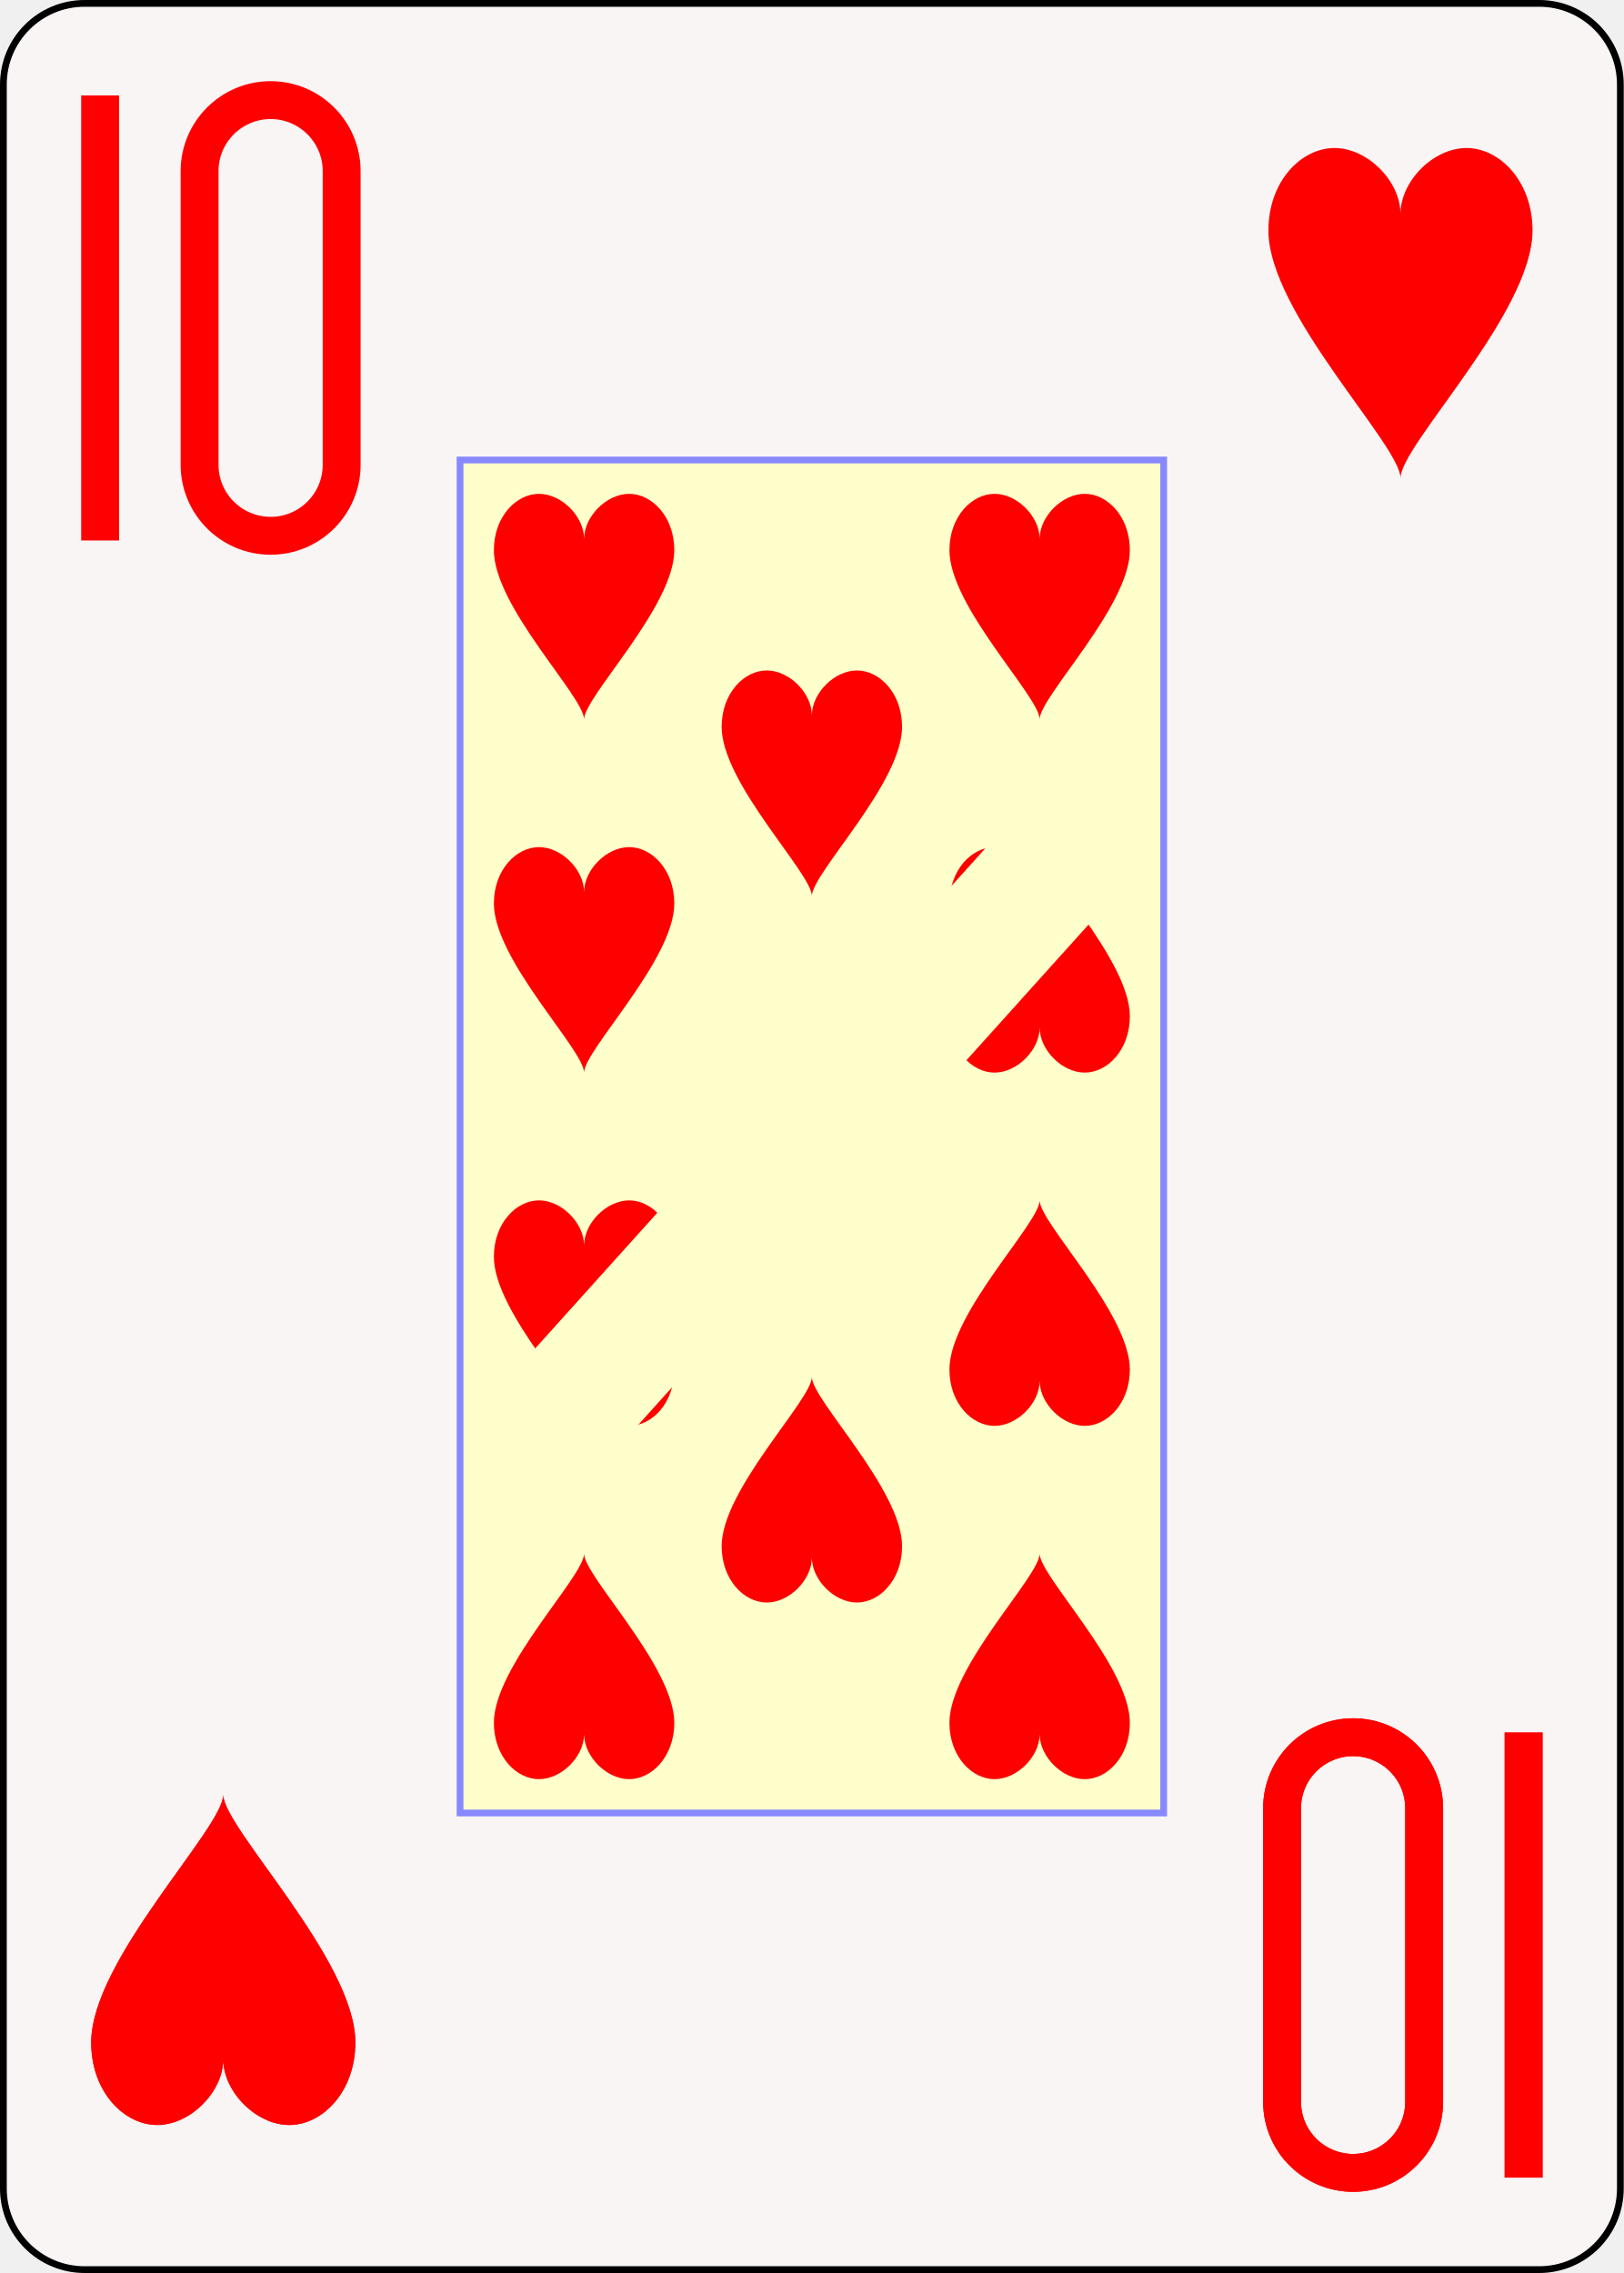
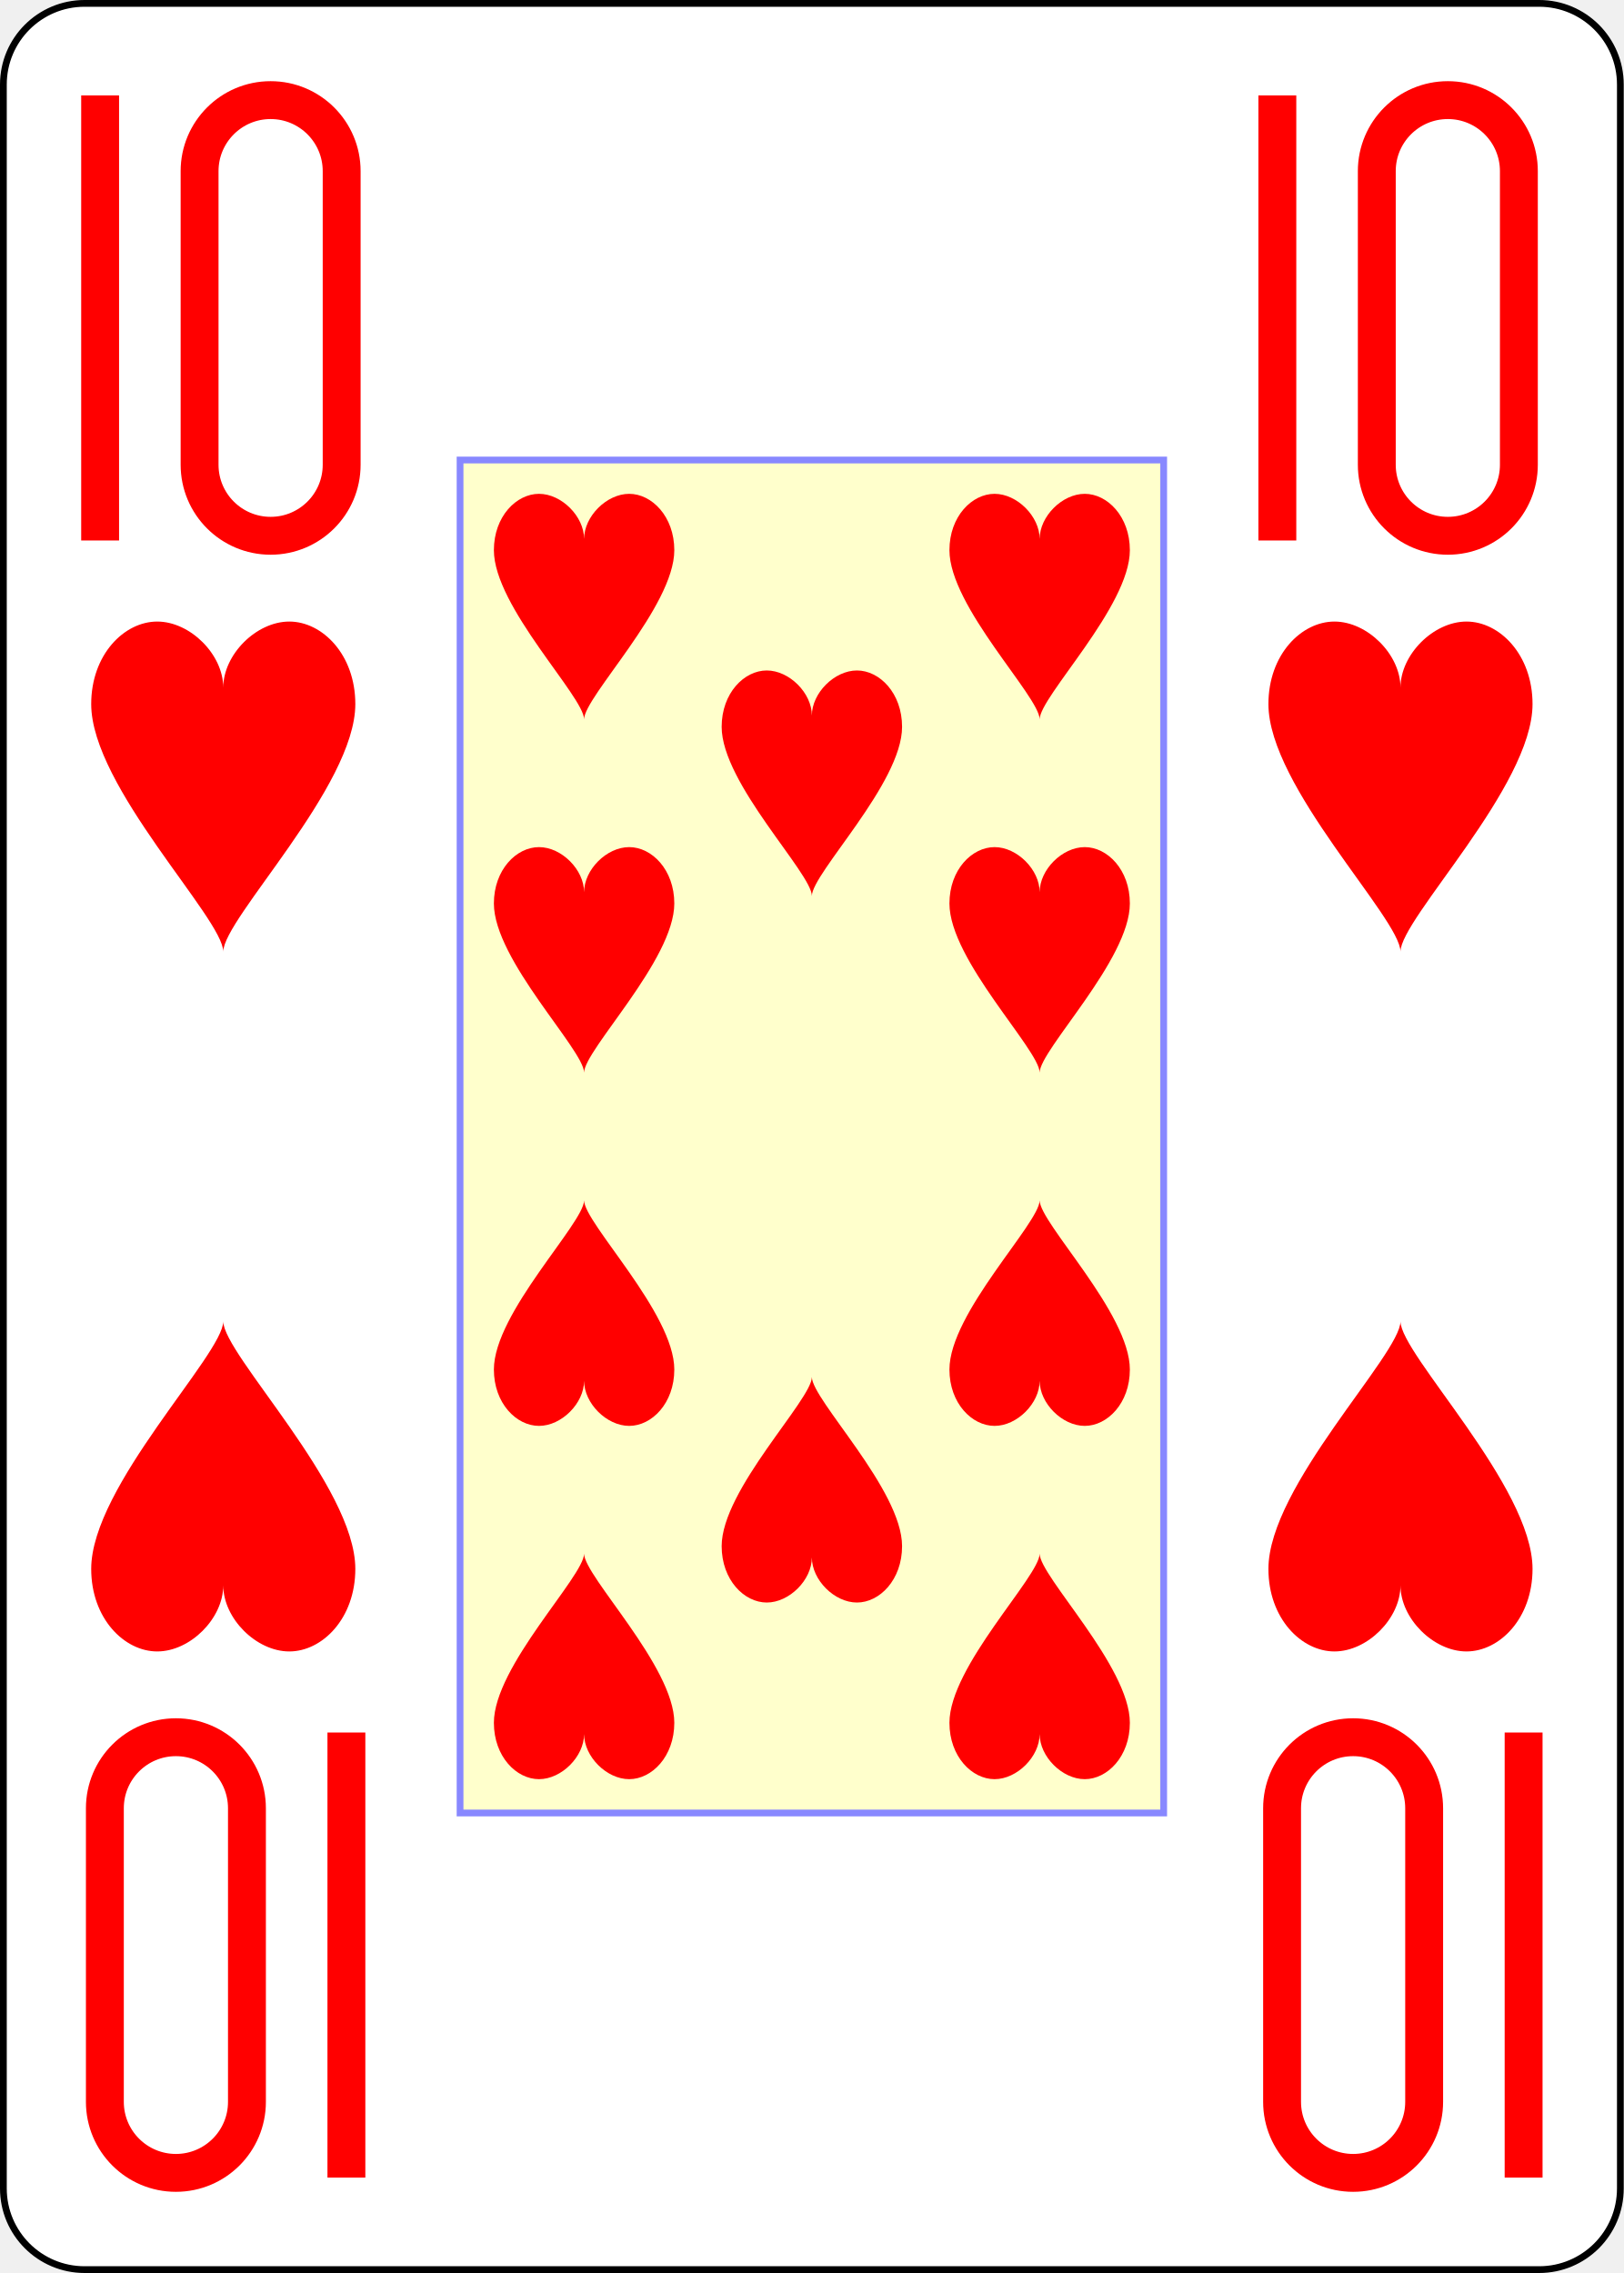
<svg xmlns="http://www.w3.org/2000/svg" xmlns:xlink="http://www.w3.org/1999/xlink" class="card" face="TH" height="3.5in" preserveAspectRatio="none" viewBox="-120 -168 240 336" width="2.5in">
-   <clipPath id="QH" clipPathUnits="objectBoundingBox">
-     <path d="M0 -0.103v1.2h0.58l-0.18 -0.5l0.18 -0.2l-0.18 -0.5z" />
-   </clipPath>
  <defs>
    <symbol id="SHT" viewBox="-600 -600 1200 1200" preserveAspectRatio="xMinYMid">
-       <rect x="-500" y="-500" width="1000" height="1000" opacity="0" />
      <path d="M0 -300C0 -400 100 -500 200 -500C300 -500 400 -400 400 -250C400 0 0 400 0 500C0 400 -400 0 -400 -250C-400 -400 -300 -500 -200 -500C-100 -500 0 -400 -0 -300Z" fill="red" />
    </symbol>
    <symbol id="VHT" viewBox="-500 -500 1000 1000" preserveAspectRatio="xMinYMid">
      <path d="M-260 430L-260 -430M-50 0L-50 -310A150 150 0 0 1 250 -310L250 310A150 150 0 0 1 -50 310Z" stroke="red" stroke-width="80" stroke-linecap="square" stroke-miterlimit="1.5" fill="none" />
    </symbol>
    <rect id="XHT" width="104" height="200" x="-52" y="-100" />
  </defs>
-   <rect width="239" height="335" x="-119.5" y="-167.5" rx="12" ry="12" fill="#f9f5f5" stroke="black" />
+   <rect width="239" height="335" x="-119.5" y="-167.5" rx="12" ry="12" fill="white" stroke="black" />
  <use xlink:href="#XHT" width="104" height="200" stroke="#88f" fill="#FFC" />
  <use xlink:href="#VHT" height="70" width="70" x="-122" y="-156" />
-   <use xlink:href="#SHT" height="58.558" width="58.558" x="57.721" y="-151" />
-   <use xlink:href="#SHT" height="40" width="40" x="-53.667" y="-98.334" clip-path="url(#QH)" />
-   <use xlink:href="#SHT" height="40" width="40" x="13.667" y="-98.334" clip-path="url(#QH)" />
-   <use xlink:href="#SHT" height="40" width="40" x="-53.667" y="-46.111" clip-path="url(#QH)" />
-   <use xlink:href="#SHT" height="40" width="40" x="13.667" y="-46.111" clip-path="url(#QH)" />
-   <use xlink:href="#SHT" height="40" width="40" x="-20" y="-72.222" clip-path="url(#QH)" />
-   <use xlink:href="#SHT" height="40" width="40" x="-53.667" y="58.334" clip-path="url(#QH)" />
-   <use xlink:href="#SHT" height="40" width="40" x="13.667" y="58.334" clip-path="url(#QH)" />
-   <use xlink:href="#SHT" height="40" width="40" x="-53.667" y="6.111" clip-path="url(#QH)" />
-   <use xlink:href="#SHT" height="40" width="40" x="13.667" y="6.111" clip-path="url(#QH)" />
-   <use xlink:href="#SHT" height="40" width="40" x="-20" y="32.222" clip-path="url(#QH)" />
+   <use xlink:href="#VHT" height="70" width="70" x="52" y="-156" />
+   <use xlink:href="#SHT" height="58.558" width="58.558" x="-116.279" y="-81" />
+   <use xlink:href="#SHT" height="58.558" width="58.558" x="57.721" y="-81" />
+   <use xlink:href="#SHT" height="40" width="40" x="-53.667" y="-98.334" />
+   <use xlink:href="#SHT" height="40" width="40" x="13.667" y="-98.334" />
+   <use xlink:href="#SHT" height="40" width="40" x="-53.667" y="-46.111" />
+   <use xlink:href="#SHT" height="40" width="40" x="13.667" y="-46.111" />
+   <use xlink:href="#SHT" height="40" width="40" x="-20" y="-72.222" />
  <g transform="rotate(180)">
    <use xlink:href="#VHT" height="70" width="70" x="-122" y="-156" />
-     <use xlink:href="#SHT" height="58.558" width="58.558" x="57.721" y="-151" />
-     <use xlink:href="#VHT" height="70" width="70" x="-122" y="-156" />
-     <use xlink:href="#SHT" height="58.558" width="58.558" x="57.721" y="-151" />
-     <use xlink:href="#SHT" height="40" width="40" x="-53.667" y="-98.334" clip-path="url(#QH)" />
-     <use xlink:href="#SHT" height="40" width="40" x="13.667" y="-98.334" clip-path="url(#QH)" />
-     <use xlink:href="#SHT" height="40" width="40" x="-53.667" y="-46.111" clip-path="url(#QH)" />
-     <use xlink:href="#SHT" height="40" width="40" x="13.667" y="-46.111" clip-path="url(#QH)" />
-     <use xlink:href="#SHT" height="40" width="40" x="-20" y="-72.222" clip-path="url(#QH)" />
-     <use xlink:href="#SHT" height="40" width="40" x="-53.667" y="58.334" clip-path="url(#QH)" />
-     <use xlink:href="#SHT" height="40" width="40" x="13.667" y="58.334" clip-path="url(#QH)" />
-     <use xlink:href="#SHT" height="40" width="40" x="-53.667" y="6.111" clip-path="url(#QH)" />
-     <use xlink:href="#SHT" height="40" width="40" x="13.667" y="6.111" clip-path="url(#QH)" />
-     <use xlink:href="#SHT" height="40" width="40" x="-20" y="32.222" clip-path="url(#QH)" />
+     <use xlink:href="#VHT" height="70" width="70" x="52" y="-156" />
+     <use xlink:href="#SHT" height="58.558" width="58.558" x="-116.279" y="-81" />
+     <use xlink:href="#SHT" height="58.558" width="58.558" x="57.721" y="-81" />
+     <use xlink:href="#SHT" height="40" width="40" x="-53.667" y="-98.334" />
+     <use xlink:href="#SHT" height="40" width="40" x="13.667" y="-98.334" />
+     <use xlink:href="#SHT" height="40" width="40" x="-53.667" y="-46.111" />
+     <use xlink:href="#SHT" height="40" width="40" x="13.667" y="-46.111" />
+     <use xlink:href="#SHT" height="40" width="40" x="-20" y="-72.222" />
  </g>
</svg>
